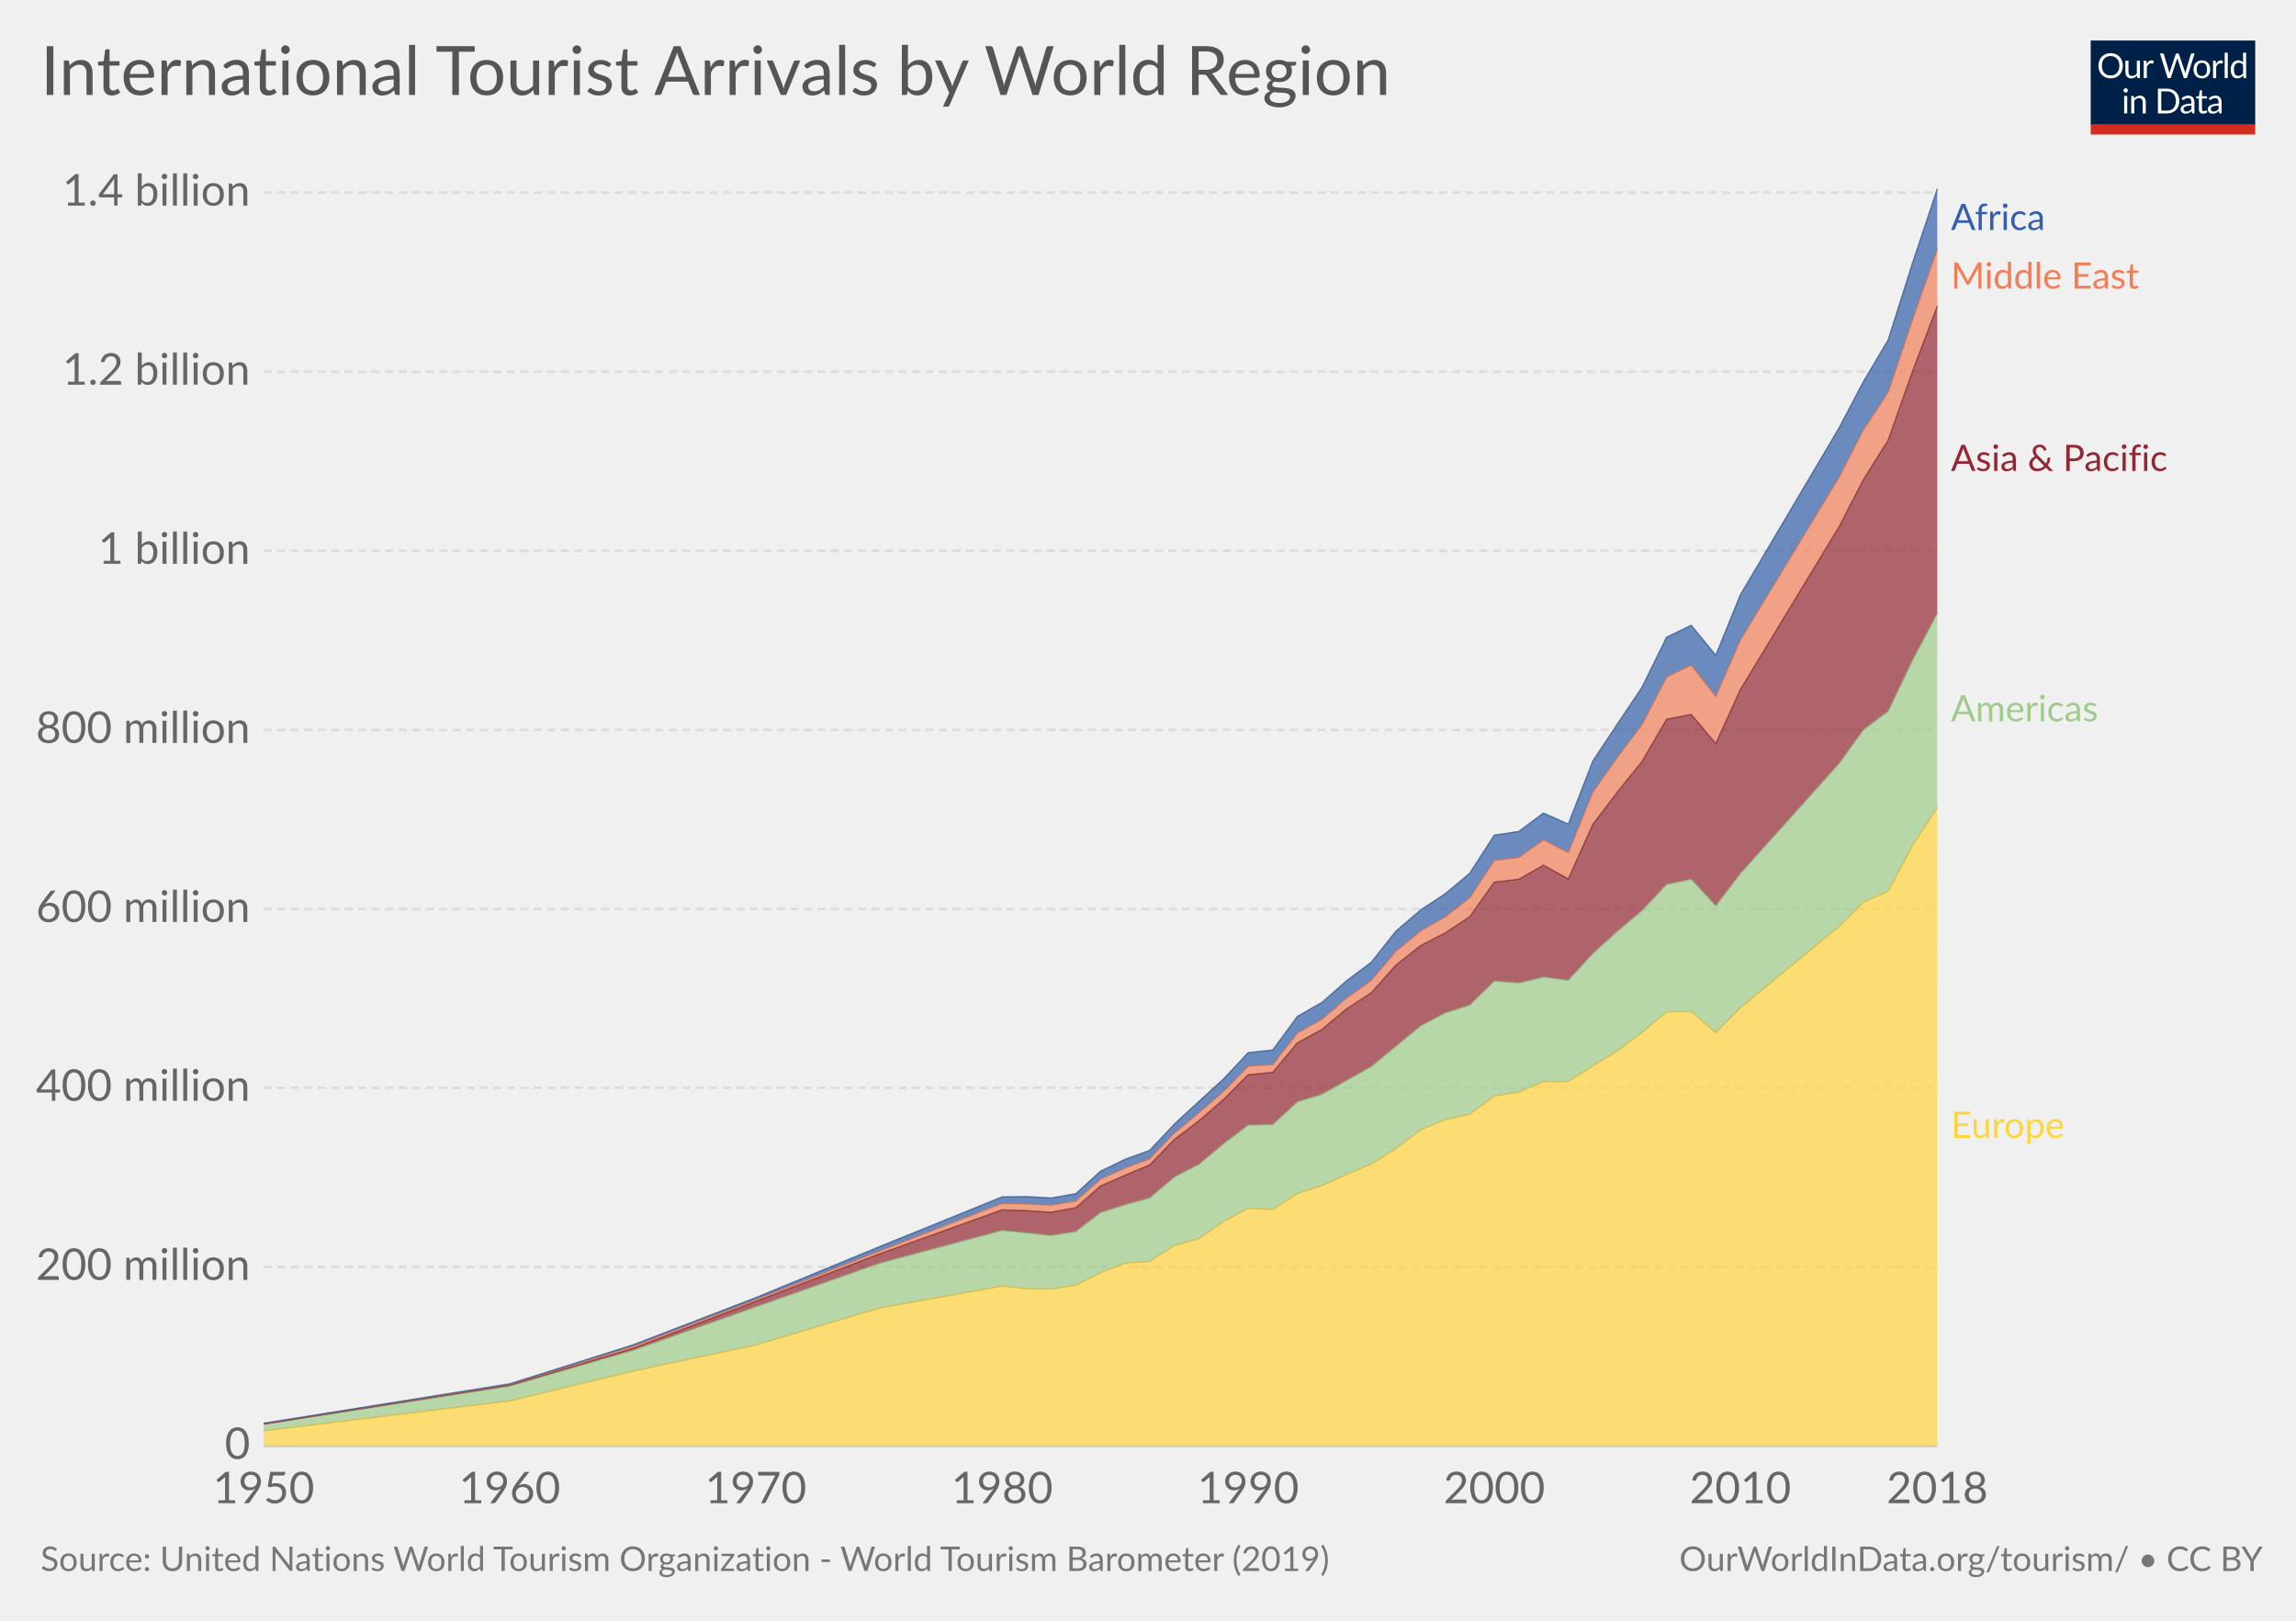
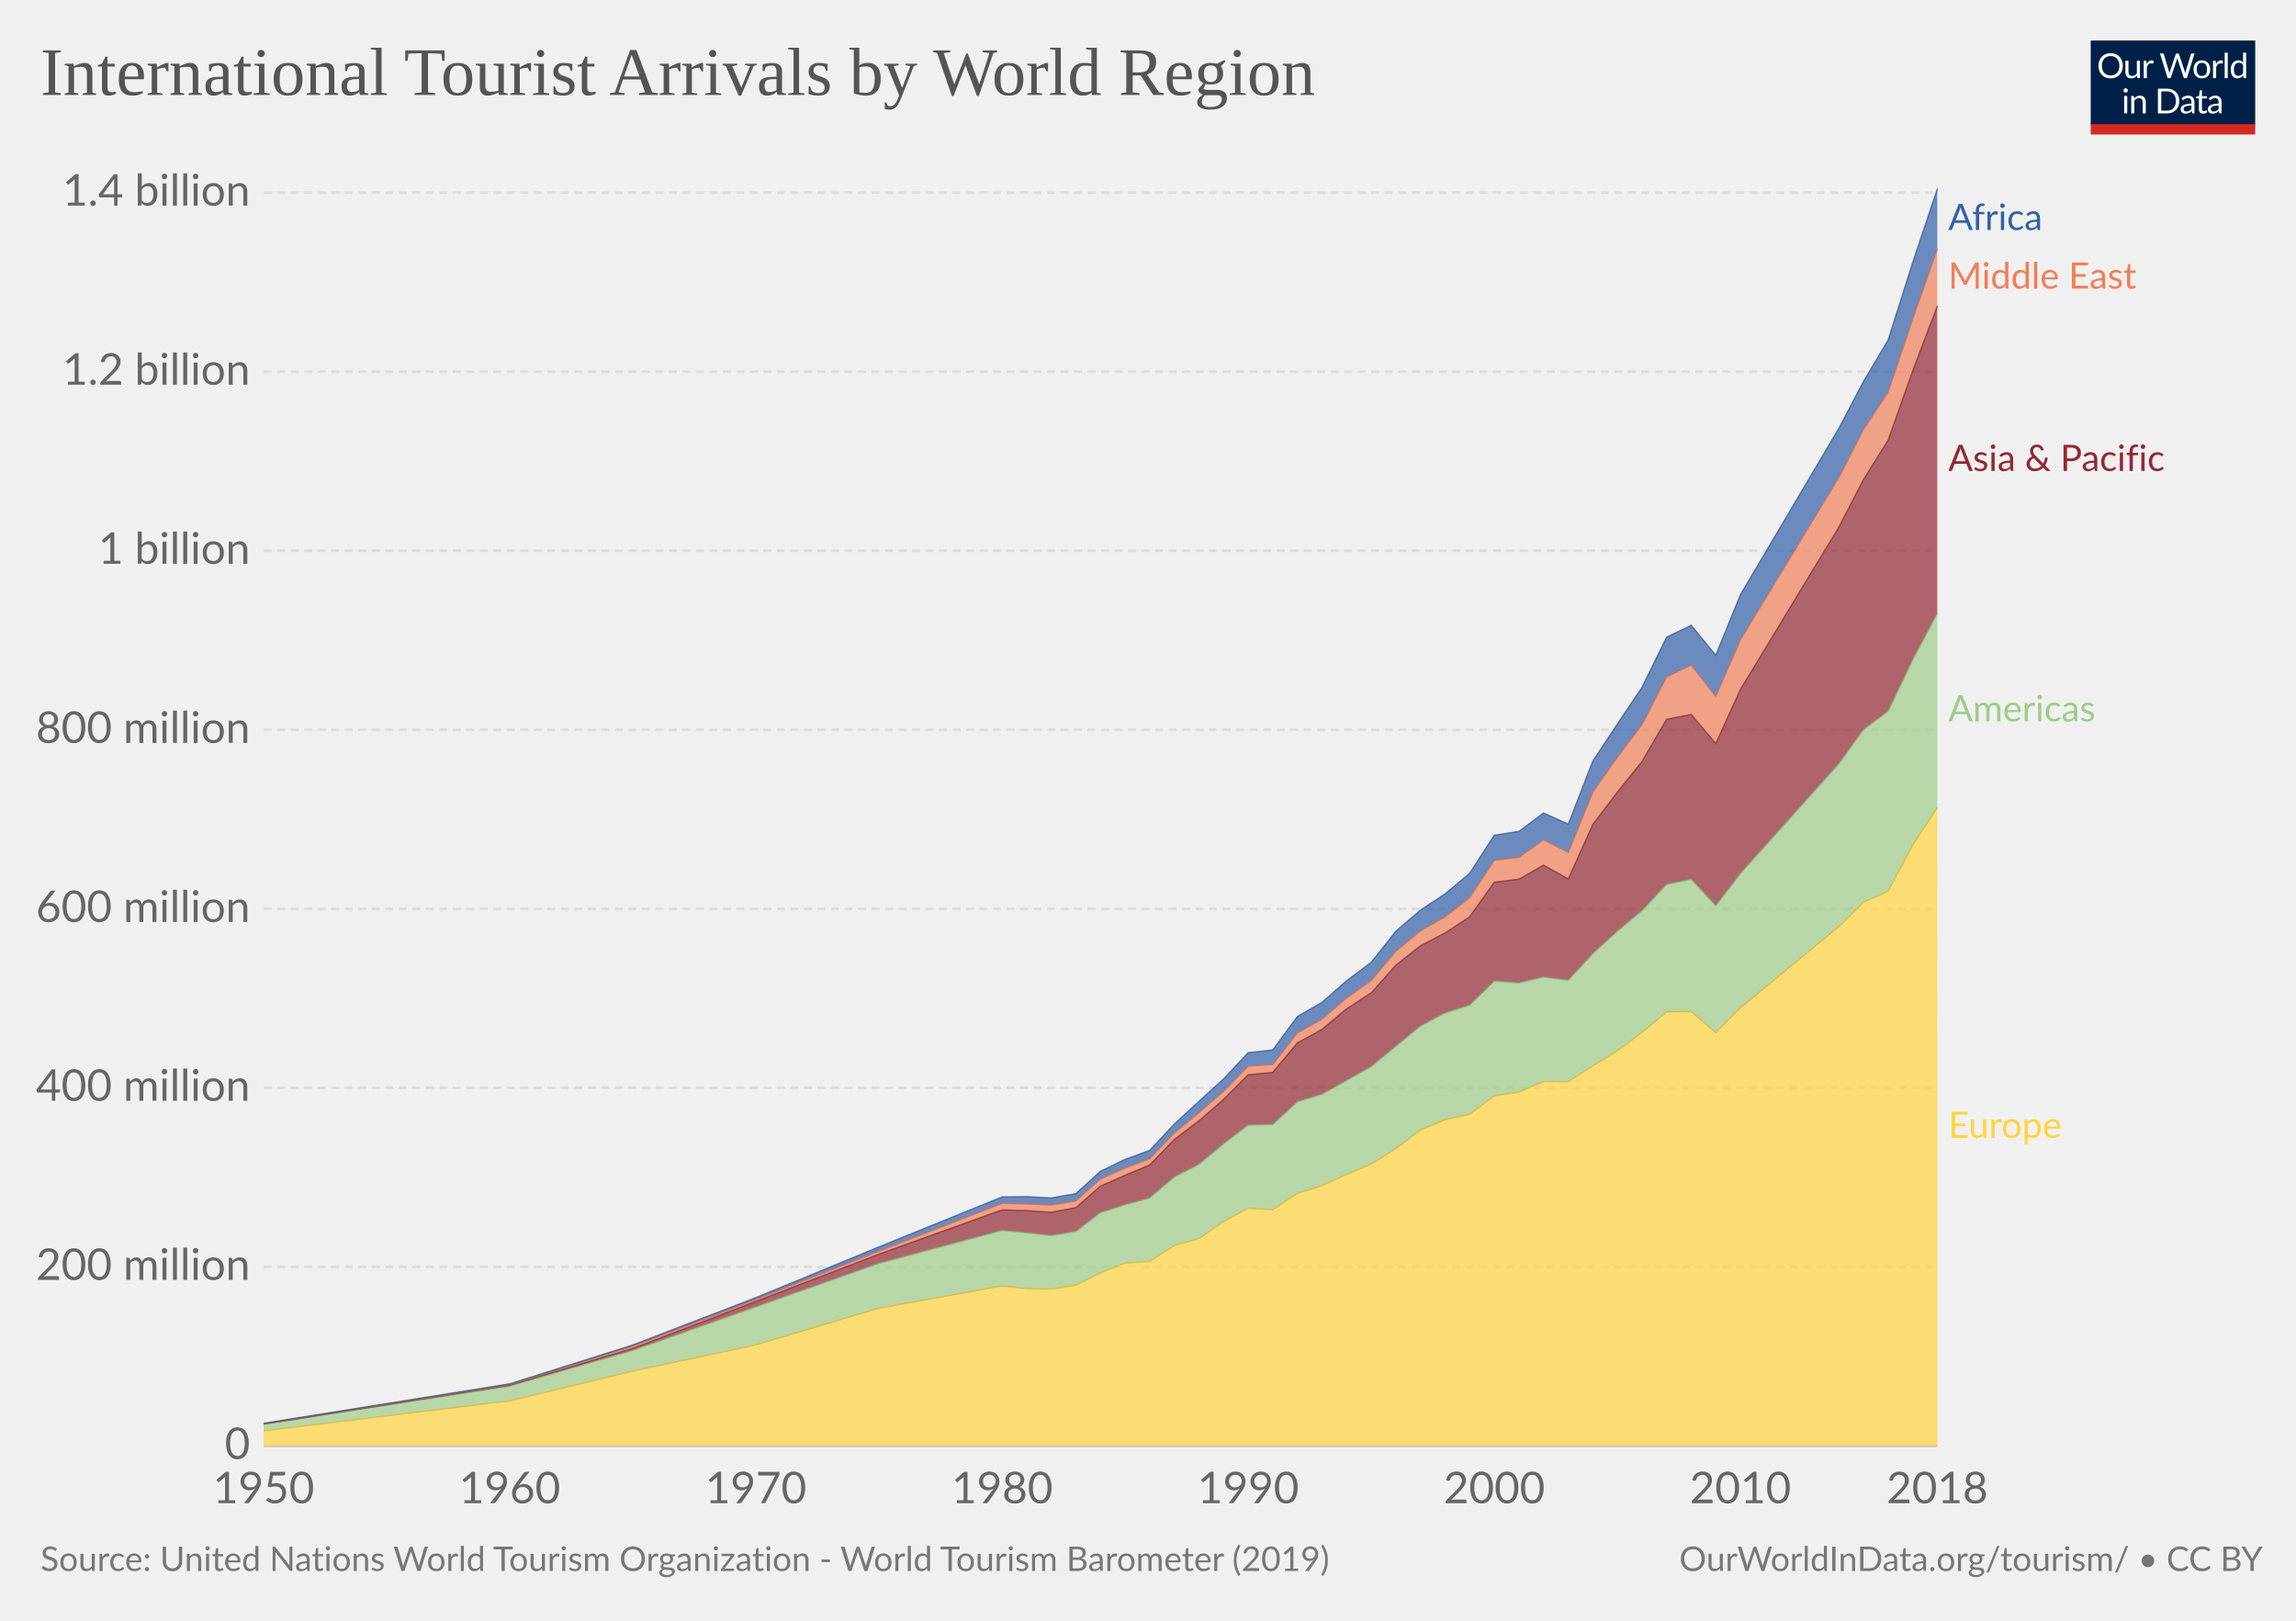
<svg xmlns="http://www.w3.org/2000/svg" version="1.1" style="font-family:Lato, 'Helvetica Neue', Helvetica, Arial, sans-serif;font-size:18px;background-color:white;text-rendering:optimizeLegibility;-webkit-font-smoothing:antialiased" width="850" height="600">
  <g class="HeaderView">
    <g transform="translate(774, 15) scale(0.29)">
      <svg width="210" height="120" viewBox="0 0 210 120" fill="none">
        <g clip-path="url(#clip0)">
          <path d="M0 0H210V107.89H0V0Z" fill="#002147" />
          <path d="M40.979 32.248C40.979 34.609 40.605 36.78 39.857 38.76C39.109 40.725 38.053 42.419 36.689 43.842C35.325 45.265 33.682 46.372 31.761 47.164C29.854 47.941 27.742 48.33 25.425 48.33C23.107 48.33 20.995 47.941 19.089 47.164C17.182 46.372 15.547 45.265 14.183 43.842C12.819 42.419 11.763 40.725 11.015 38.76C10.267 36.78 9.893 34.609 9.893 32.248C9.893 29.887 10.267 27.723 11.015 25.758C11.763 23.778 12.819 22.077 14.183 20.654C15.547 19.217 17.182 18.102 19.089 17.31C20.995 16.518 23.107 16.122 25.425 16.122C27.742 16.122 29.854 16.518 31.761 17.31C33.682 18.102 35.325 19.217 36.689 20.654C38.053 22.077 39.109 23.778 39.857 25.758C40.605 27.723 40.979 29.887 40.979 32.248ZM36.601 32.248C36.601 30.312 36.337 28.574 35.809 27.034C35.281 25.494 34.533 24.196 33.565 23.14C32.597 22.069 31.423 21.248 30.045 20.676C28.666 20.104 27.126 19.818 25.425 19.818C23.738 19.818 22.205 20.104 20.827 20.676C19.448 21.248 18.267 22.069 17.285 23.14C16.317 24.196 15.569 25.494 15.041 27.034C14.513 28.574 14.249 30.312 14.249 32.248C14.249 34.184 14.513 35.922 15.041 37.462C15.569 38.987 16.317 40.285 17.285 41.356C18.267 42.412 19.448 43.226 20.827 43.798C22.205 44.355 23.738 44.634 25.425 44.634C27.126 44.634 28.666 44.355 30.045 43.798C31.423 43.226 32.597 42.412 33.565 41.356C34.533 40.285 35.281 38.987 35.809 37.462C36.337 35.922 36.601 34.184 36.601 32.248ZM62.823 25.714V48H60.491C59.934 48 59.582 47.729 59.435 47.186L59.127 44.788C58.159 45.859 57.074 46.724 55.871 47.384C54.669 48.029 53.29 48.352 51.735 48.352C50.518 48.352 49.44 48.154 48.501 47.758C47.577 47.347 46.8 46.775 46.169 46.042C45.539 45.309 45.062 44.421 44.739 43.38C44.431 42.339 44.277 41.187 44.277 39.926V25.714H48.193V39.926C48.193 41.613 48.575 42.918 49.337 43.842C50.115 44.766 51.295 45.228 52.879 45.228C54.038 45.228 55.116 44.957 56.113 44.414C57.125 43.857 58.057 43.094 58.907 42.126V25.714H62.823ZM71.43 30.18C72.135 28.655 73 27.467 74.027 26.616C75.053 25.751 76.307 25.318 77.789 25.318C78.258 25.318 78.705 25.369 79.131 25.472C79.571 25.575 79.959 25.736 80.297 25.956L80.011 28.882C79.923 29.249 79.703 29.432 79.351 29.432C79.145 29.432 78.845 29.388 78.449 29.3C78.053 29.212 77.605 29.168 77.107 29.168C76.403 29.168 75.772 29.271 75.215 29.476C74.672 29.681 74.181 29.989 73.741 30.4C73.315 30.796 72.927 31.295 72.575 31.896C72.237 32.483 71.929 33.157 71.651 33.92V48H67.713V25.714H69.957C70.382 25.714 70.675 25.795 70.837 25.956C70.998 26.117 71.108 26.396 71.167 26.792L71.43 30.18ZM132.589 16.474L122.755 48H118.927L110.941 23.954C110.867 23.719 110.794 23.47 110.721 23.206C110.662 22.942 110.596 22.663 110.523 22.37C110.449 22.663 110.376 22.942 110.303 23.206C110.23 23.47 110.156 23.719 110.083 23.954L102.053 48H98.225L88.391 16.474H91.933C92.314 16.474 92.629 16.569 92.879 16.76C93.143 16.951 93.311 17.193 93.385 17.486L99.897 39.398C99.999 39.794 100.095 40.219 100.183 40.674C100.285 41.129 100.381 41.613 100.469 42.126C100.571 41.613 100.674 41.129 100.777 40.674C100.894 40.205 101.019 39.779 101.151 39.398L108.565 17.486C108.653 17.237 108.821 17.009 109.071 16.804C109.335 16.584 109.65 16.474 110.017 16.474H111.249C111.63 16.474 111.938 16.569 112.173 16.76C112.407 16.951 112.583 17.193 112.701 17.486L120.093 39.398C120.225 39.779 120.342 40.19 120.445 40.63C120.562 41.07 120.672 41.532 120.775 42.016C120.848 41.532 120.929 41.07 121.017 40.63C121.105 40.19 121.2 39.779 121.303 39.398L127.837 17.486C127.91 17.222 128.072 16.987 128.321 16.782C128.585 16.577 128.9 16.474 129.267 16.474H132.589ZM141.94 25.362C143.568 25.362 145.034 25.633 146.34 26.176C147.645 26.719 148.76 27.489 149.684 28.486C150.608 29.483 151.312 30.693 151.796 32.116C152.294 33.524 152.544 35.101 152.544 36.846C152.544 38.606 152.294 40.19 151.796 41.598C151.312 43.006 150.608 44.209 149.684 45.206C148.76 46.203 147.645 46.973 146.34 47.516C145.034 48.044 143.568 48.308 141.94 48.308C140.297 48.308 138.816 48.044 137.496 47.516C136.19 46.973 135.076 46.203 134.152 45.206C133.228 44.209 132.516 43.006 132.018 41.598C131.534 40.19 131.292 38.606 131.292 36.846C131.292 35.101 131.534 33.524 132.018 32.116C132.516 30.693 133.228 29.483 134.152 28.486C135.076 27.489 136.19 26.719 137.496 26.176C138.816 25.633 140.297 25.362 141.94 25.362ZM141.94 45.25C144.14 45.25 145.782 44.517 146.868 43.05C147.953 41.569 148.496 39.508 148.496 36.868C148.496 34.213 147.953 32.145 146.868 30.664C145.782 29.183 144.14 28.442 141.94 28.442C140.825 28.442 139.85 28.633 139.014 29.014C138.192 29.395 137.503 29.945 136.946 30.664C136.403 31.383 135.992 32.27 135.714 33.326C135.45 34.367 135.318 35.548 135.318 36.868C135.318 39.508 135.86 41.569 136.946 43.05C138.046 44.517 139.71 45.25 141.94 45.25ZM159.908 30.18C160.612 28.655 161.478 27.467 162.504 26.616C163.531 25.751 164.785 25.318 166.266 25.318C166.736 25.318 167.183 25.369 167.608 25.472C168.048 25.575 168.437 25.736 168.774 25.956L168.488 28.882C168.4 29.249 168.18 29.432 167.828 29.432C167.623 29.432 167.322 29.388 166.926 29.3C166.53 29.212 166.083 29.168 165.584 29.168C164.88 29.168 164.25 29.271 163.692 29.476C163.15 29.681 162.658 29.989 162.218 30.4C161.793 30.796 161.404 31.295 161.052 31.896C160.715 32.483 160.407 33.157 160.128 33.92V48H156.19V25.714H158.434C158.86 25.714 159.153 25.795 159.314 25.956C159.476 26.117 159.586 26.396 159.644 26.792L159.908 30.18ZM174.946 15.594V48H171.03V15.594H174.946ZM194.496 31.016C193.763 30.033 192.971 29.351 192.12 28.97C191.269 28.574 190.316 28.376 189.26 28.376C187.192 28.376 185.601 29.117 184.486 30.598C183.371 32.079 182.814 34.191 182.814 36.934C182.814 38.386 182.939 39.633 183.188 40.674C183.437 41.701 183.804 42.551 184.288 43.226C184.772 43.886 185.366 44.37 186.07 44.678C186.774 44.986 187.573 45.14 188.468 45.14C189.759 45.14 190.881 44.847 191.834 44.26C192.802 43.673 193.689 42.845 194.496 41.774V31.016ZM198.412 15.594V48H196.08C195.523 48 195.171 47.729 195.024 47.186L194.672 44.48C193.719 45.624 192.633 46.548 191.416 47.252C190.199 47.956 188.791 48.308 187.192 48.308C185.916 48.308 184.757 48.066 183.716 47.582C182.675 47.083 181.787 46.357 181.054 45.404C180.321 44.451 179.756 43.263 179.36 41.84C178.964 40.417 178.766 38.782 178.766 36.934C178.766 35.291 178.986 33.766 179.426 32.358C179.866 30.935 180.497 29.703 181.318 28.662C182.139 27.621 183.144 26.807 184.332 26.22C185.535 25.619 186.884 25.318 188.38 25.318C189.744 25.318 190.91 25.553 191.878 26.022C192.861 26.477 193.733 27.115 194.496 27.936V15.594H198.412ZM46.614 70.714V93H42.698V70.714H46.614ZM47.45 63.718C47.45 64.099 47.369 64.459 47.208 64.796C47.061 65.119 46.856 65.412 46.592 65.676C46.343 65.925 46.042 66.123 45.69 66.27C45.352 66.417 44.993 66.49 44.612 66.49C44.23 66.49 43.871 66.417 43.534 66.27C43.211 66.123 42.925 65.925 42.676 65.676C42.426 65.412 42.228 65.119 42.082 64.796C41.935 64.459 41.862 64.099 41.862 63.718C41.862 63.337 41.935 62.977 42.082 62.64C42.228 62.288 42.426 61.987 42.676 61.738C42.925 61.474 43.211 61.269 43.534 61.122C43.871 60.975 44.23 60.902 44.612 60.902C44.993 60.902 45.352 60.975 45.69 61.122C46.042 61.269 46.343 61.474 46.592 61.738C46.856 61.987 47.061 62.288 47.208 62.64C47.369 62.977 47.45 63.337 47.45 63.718ZM55.424 73.948C55.908 73.405 56.422 72.914 56.964 72.474C57.507 72.034 58.079 71.66 58.68 71.352C59.296 71.029 59.941 70.787 60.616 70.626C61.306 70.45 62.046 70.362 62.838 70.362C64.055 70.362 65.126 70.567 66.05 70.978C66.989 71.374 67.766 71.946 68.382 72.694C69.013 73.427 69.49 74.315 69.812 75.356C70.135 76.397 70.296 77.549 70.296 78.81V93H66.358V78.81C66.358 77.123 65.969 75.818 65.192 74.894C64.43 73.955 63.264 73.486 61.694 73.486C60.535 73.486 59.45 73.765 58.438 74.322C57.441 74.879 56.517 75.635 55.666 76.588V93H51.728V70.714H54.082C54.639 70.714 54.984 70.985 55.116 71.528L55.424 73.948ZM113.129 77.248C113.129 79.609 112.755 81.758 112.007 83.694C111.259 85.63 110.203 87.287 108.839 88.666C107.475 90.045 105.832 91.115 103.911 91.878C102.004 92.626 99.892 93 97.575 93H85.805V61.474H97.575C99.892 61.474 102.004 61.855 103.911 62.618C105.832 63.366 107.475 64.437 108.839 65.83C110.203 67.209 111.259 68.866 112.007 70.802C112.755 72.738 113.129 74.887 113.129 77.248ZM108.751 77.248C108.751 75.312 108.487 73.581 107.959 72.056C107.431 70.531 106.683 69.24 105.715 68.184C104.747 67.128 103.574 66.321 102.195 65.764C100.816 65.207 99.276 64.928 97.575 64.928H90.073V89.546H97.575C99.276 89.546 100.816 89.267 102.195 88.71C103.574 88.153 104.747 87.353 105.715 86.312C106.683 85.256 107.431 83.965 107.959 82.44C108.487 80.915 108.751 79.184 108.751 77.248ZM128.553 82.968C126.749 83.027 125.209 83.173 123.933 83.408C122.672 83.628 121.638 83.921 120.831 84.288C120.039 84.655 119.46 85.087 119.093 85.586C118.741 86.085 118.565 86.642 118.565 87.258C118.565 87.845 118.661 88.351 118.851 88.776C119.042 89.201 119.299 89.553 119.621 89.832C119.959 90.096 120.347 90.294 120.787 90.426C121.242 90.543 121.726 90.602 122.239 90.602C122.929 90.602 123.559 90.536 124.131 90.404C124.703 90.257 125.239 90.052 125.737 89.788C126.251 89.524 126.735 89.209 127.189 88.842C127.659 88.475 128.113 88.057 128.553 87.588V82.968ZM115.903 73.86C117.135 72.672 118.463 71.785 119.885 71.198C121.308 70.611 122.885 70.318 124.615 70.318C125.862 70.318 126.969 70.523 127.937 70.934C128.905 71.345 129.719 71.917 130.379 72.65C131.039 73.383 131.538 74.271 131.875 75.312C132.213 76.353 132.381 77.497 132.381 78.744V93H130.643C130.262 93 129.969 92.941 129.763 92.824C129.558 92.692 129.397 92.443 129.279 92.076L128.839 89.964C128.253 90.507 127.681 90.991 127.123 91.416C126.566 91.827 125.979 92.179 125.363 92.472C124.747 92.751 124.087 92.963 123.383 93.11C122.694 93.271 121.924 93.352 121.073 93.352C120.208 93.352 119.394 93.235 118.631 93C117.869 92.751 117.201 92.384 116.629 91.9C116.072 91.416 115.625 90.807 115.287 90.074C114.965 89.326 114.803 88.446 114.803 87.434C114.803 86.554 115.045 85.711 115.529 84.904C116.013 84.083 116.798 83.357 117.883 82.726C118.969 82.095 120.384 81.582 122.129 81.186C123.875 80.775 126.016 80.541 128.553 80.482V78.744C128.553 77.013 128.179 75.708 127.431 74.828C126.683 73.933 125.591 73.486 124.153 73.486C123.185 73.486 122.371 73.611 121.711 73.86C121.066 74.095 120.501 74.366 120.017 74.674C119.548 74.967 119.137 75.239 118.785 75.488C118.448 75.723 118.111 75.84 117.773 75.84C117.509 75.84 117.282 75.774 117.091 75.642C116.901 75.495 116.739 75.319 116.607 75.114L115.903 73.86ZM143.568 93.352C141.808 93.352 140.451 92.861 139.498 91.878C138.559 90.895 138.09 89.48 138.09 87.632V73.992H135.406C135.171 73.992 134.973 73.926 134.812 73.794C134.65 73.647 134.57 73.427 134.57 73.134V71.572L138.222 71.11L139.124 64.224C139.168 64.004 139.263 63.828 139.41 63.696C139.571 63.549 139.776 63.476 140.026 63.476H142.006V71.154H148.452V73.992H142.006V87.368C142.006 88.307 142.233 89.003 142.688 89.458C143.142 89.913 143.729 90.14 144.448 90.14C144.858 90.14 145.21 90.089 145.504 89.986C145.812 89.869 146.076 89.744 146.296 89.612C146.516 89.48 146.699 89.363 146.846 89.26C147.007 89.143 147.146 89.084 147.264 89.084C147.469 89.084 147.652 89.209 147.814 89.458L148.958 91.328C148.283 91.959 147.469 92.457 146.516 92.824C145.562 93.176 144.58 93.352 143.568 93.352ZM163.253 82.968C161.449 83.027 159.909 83.173 158.633 83.408C157.372 83.628 156.338 83.921 155.531 84.288C154.739 84.655 154.16 85.087 153.793 85.586C153.441 86.085 153.265 86.642 153.265 87.258C153.265 87.845 153.36 88.351 153.551 88.776C153.742 89.201 153.998 89.553 154.321 89.832C154.658 90.096 155.047 90.294 155.487 90.426C155.942 90.543 156.426 90.602 156.939 90.602C157.628 90.602 158.259 90.536 158.831 90.404C159.403 90.257 159.938 90.052 160.437 89.788C160.95 89.524 161.434 89.209 161.889 88.842C162.358 88.475 162.813 88.057 163.253 87.588V82.968ZM150.603 73.86C151.835 72.672 153.162 71.785 154.585 71.198C156.008 70.611 157.584 70.318 159.315 70.318C160.562 70.318 161.669 70.523 162.637 70.934C163.605 71.345 164.419 71.917 165.079 72.65C165.739 73.383 166.238 74.271 166.575 75.312C166.912 76.353 167.081 77.497 167.081 78.744V93H165.343C164.962 93 164.668 92.941 164.463 92.824C164.258 92.692 164.096 92.443 163.979 92.076L163.539 89.964C162.952 90.507 162.38 90.991 161.823 91.416C161.266 91.827 160.679 92.179 160.063 92.472C159.447 92.751 158.787 92.963 158.083 93.11C157.394 93.271 156.624 93.352 155.773 93.352C154.908 93.352 154.094 93.235 153.331 93C152.568 92.751 151.901 92.384 151.329 91.9C150.772 91.416 150.324 90.807 149.987 90.074C149.664 89.326 149.503 88.446 149.503 87.434C149.503 86.554 149.745 85.711 150.229 84.904C150.713 84.083 151.498 83.357 152.583 82.726C153.668 82.095 155.084 81.582 156.829 81.186C158.574 80.775 160.716 80.541 163.253 80.482V78.744C163.253 77.013 162.879 75.708 162.131 74.828C161.383 73.933 160.29 73.486 158.853 73.486C157.885 73.486 157.071 73.611 156.411 73.86C155.766 74.095 155.201 74.366 154.717 74.674C154.248 74.967 153.837 75.239 153.485 75.488C153.148 75.723 152.81 75.84 152.473 75.84C152.209 75.84 151.982 75.774 151.791 75.642C151.6 75.495 151.439 75.319 151.307 75.114L150.603 73.86Z" fill="white" />
          <rect y="106.789" width="210" height="13.211" fill="#D42B21" />
        </g>
        <defs>
          <clipPath id="clip0">
            <rect width="210" height="120" fill="white" />
          </clipPath>
        </defs>
      </svg>
    </g>
-     <a href="https://ourworldindata.org/grapher/international-tourist-arrivals-by-world-region" target="_blank">
+     <a href="https://ourworldindata.org/grapher/international-tourist-arrivals-by-world-region" style="font-family:&quot;Playfair Display&quot;, Georgia, &quot;Times New Roman&quot;, serif" target="_blank">
      <text font-size="25.20" x="15.0" y="35.2" fill="#555">
        <tspan x="15" y="35.16">International Tourist Arrivals by World Region</tspan>
      </text>
    </a>
  </g>
  <g class="StackedArea">
    <defs>
-       <clipPath id="boundsClip-11">
+       <clipPath id="boundsClip-19">
        <rect x="97.598" y="0" width="820" height="973" />
      </clipPath>
    </defs>
    <g class="AxisBoxView">
      <g class="HorizontalAxis">
        <text x="97.6" y="556.5" fill="#666" text-anchor="middle" font-size="16.2">1950</text>
        <text x="188.7" y="556.5" fill="#666" text-anchor="middle" font-size="16.2">1960</text>
        <text x="279.8" y="556.5" fill="#666" text-anchor="middle" font-size="16.2">1970</text>
        <text x="371" y="556.5" fill="#666" text-anchor="middle" font-size="16.2">1980</text>
        <text x="462.1" y="556.5" fill="#666" text-anchor="middle" font-size="16.2">1990</text>
        <text x="553.2" y="556.5" fill="#666" text-anchor="middle" font-size="16.2">2000</text>
        <text x="644.3" y="556.5" fill="#666" text-anchor="middle" font-size="16.2">2010</text>
        <text x="717.2" y="556.5" fill="#666" text-anchor="middle" font-size="16.2">2018</text>
      </g>
      <g class="VerticalAxis">
        <text x="92.60" y="535.3" fill="#666" dominant-baseline="middle" text-anchor="end" font-size="16.2">0</text>
        <text x="92.60" y="469" fill="#666" dominant-baseline="middle" text-anchor="end" font-size="16.2">200 million</text>
        <text x="92.60" y="402.7" fill="#666" dominant-baseline="middle" text-anchor="end" font-size="16.2">400 million</text>
        <text x="92.60" y="336.5" fill="#666" dominant-baseline="middle" text-anchor="end" font-size="16.2">600 million</text>
        <text x="92.60" y="270.2" fill="#666" dominant-baseline="middle" text-anchor="end" font-size="16.2">800 million</text>
        <text x="92.60" y="203.9" fill="#666" dominant-baseline="middle" text-anchor="end" font-size="16.2">1 billion</text>
        <text x="92.60" y="137.6" fill="#666" dominant-baseline="middle" text-anchor="end" font-size="16.2">1.2 billion</text>
        <text x="92.60" y="71.3" fill="#666" dominant-baseline="middle" text-anchor="end" font-size="16.2">1.4 billion</text>
      </g>
      <g class="AxisGridLines">
        <line x1="97.60" y1="535.3" x2="717.25" y2="535.3" stroke="#ccc" />
        <line x1="97.60" y1="469" x2="717.25" y2="469" stroke="#ddd" stroke-dasharray="3,2" />
        <line x1="97.60" y1="402.7" x2="717.25" y2="402.7" stroke="#ddd" stroke-dasharray="3,2" />
        <line x1="97.60" y1="336.5" x2="717.25" y2="336.5" stroke="#ddd" stroke-dasharray="3,2" />
        <line x1="97.60" y1="270.2" x2="717.25" y2="270.2" stroke="#ddd" stroke-dasharray="3,2" />
        <line x1="97.60" y1="203.9" x2="717.25" y2="203.9" stroke="#ddd" stroke-dasharray="3,2" />
        <line x1="97.60" y1="137.6" x2="717.25" y2="137.6" stroke="#ddd" stroke-dasharray="3,2" />
        <line x1="97.60" y1="71.3" x2="717.25" y2="71.3" stroke="#ddd" stroke-dasharray="3,2" />
      </g>
    </g>
-     <g clip-path="url(#boundsClip-11)">
-       <g class="HeightedLegend">
+     <g clip-path="url(#boundsClip-19)">
+       <g class="HeightedLegend" style="cursor:default">
        <g class="legendMark">
          <rect x="717.245" y="74.35" width="69.56" height="13.5" fill="#fff" opacity="0" />
-           <text font-size="13.50" x="722.2" y="85.1" fill="#3360a9">
-             <tspan x="722.245" y="85.15">Africa</tspan>
+           <text font-size="13.50" x="721.2" y="85.1" fill="#3360a9">
+             <tspan x="721.245" y="85.15">Africa</tspan>
          </text>
        </g>
        <g class="legendMark">
          <rect x="717.245" y="96.05" width="105.74" height="13.5" fill="#fff" opacity="0" />
-           <text font-size="13.50" x="722.2" y="106.8" fill="#f07f59">
-             <tspan x="722.245" y="106.85">Middle East</tspan>
+           <text font-size="13.50" x="721.2" y="106.8" fill="#f07f59">
+             <tspan x="721.245" y="106.85">Middle East</tspan>
          </text>
        </g>
        <g class="legendMark">
          <rect x="717.245" y="163.55" width="117.755" height="13.5" fill="#fff" opacity="0" />
-           <text font-size="13.50" x="722.2" y="174.4" fill="#932834">
-             <tspan x="722.245" y="174.35">Asia &amp; Pacific</tspan>
+           <text font-size="13.50" x="721.2" y="174.4" fill="#932834">
+             <tspan x="721.245" y="174.35">Asia &amp; Pacific</tspan>
          </text>
        </g>
        <g class="legendMark">
          <rect x="717.245" y="256.25" width="91.295" height="13.5" fill="#fff" opacity="0" />
-           <text font-size="13.50" x="722.2" y="267.1" fill="#9ecc8a">
-             <tspan x="722.245" y="267.05">Americas</tspan>
+           <text font-size="13.50" x="721.2" y="267.1" fill="#9ecc8a">
+             <tspan x="721.245" y="267.05">Americas</tspan>
          </text>
        </g>
        <g class="legendMark">
          <rect x="717.245" y="410.45" width="78.74" height="13.5" fill="#fff" opacity="0" />
-           <text font-size="13.50" x="722.2" y="421.3" fill="#ffd53e">
-             <tspan x="722.245" y="421.25">Europe</tspan>
+           <text font-size="13.50" x="721.2" y="421.3" fill="#ffd53e">
+             <tspan x="721.245" y="421.25">Europe</tspan>
          </text>
        </g>
      </g>
      <g class="Areas">
        <rect x="97.598" y="70" width="619.647" height="465.3" opacity="0" fill="rgba(255,255,255,0)" />
        <path class="Europe_0-area" stroke-linecap="round" d="M97.6 529.7L188.7 518.6L234.3 507.6L279.8 497.9L325.4 484.3L371 476.1L380.1 477.1L389.2 477.2L398.3 475.8L407.4 471.2L416.5 467.6L425.6 467L434.8 461.1L443.9 458.5L453 452.2L462.1 447.3L471.2 447.8L480.3 441.8L489.4 438.9L498.5 434.8L507.7 430.9L516.8 425.2L525.9 418.3L535 414.5L544.1 412.5L553.2 405.7L562.3 404.3L571.4 400.4L580.6 400.4L589.7 394.6L598.8 389L607.9 382.2L617 374.6L626.1 374.5L635.2 382.3L644.3 373.1L680.8 343L689.9 334L699 329.9L708.1 312.9L717.2 299L717.245 535.3L97.598 535.3" fill="#ffd53e" fill-opacity="0.7" />
        <path class="Americas_0-area" stroke-linecap="round" d="M97.6 527.2L188.7 513.1L234.3 499.9L279.8 483.8L325.4 467.7L371 455.5L380.1 456.4L389.2 457.4L398.3 455.9L407.4 448.9L416.5 446L425.6 443.5L434.8 435.7L443.9 431L453 423.4L462.1 416.5L471.2 416.3L480.3 407.9L489.4 405.1L498.5 400L507.7 394.8L516.8 387.3L525.9 379.8L535 375L544.1 372.1L553.2 363.2L562.3 363.9L571.4 361.7L580.6 362.9L589.7 353L598.8 344.7L607.9 337.1L617 327.4L626.1 325.5L635.2 335.3L644.3 323.4L680.8 282.7L689.9 270.1L699 263.3L708.1 244.3L717.2 227.1L717.2 299L708.1 312.9L699 329.9L689.9 334L680.8 343L644.3 373.1L635.2 382.3L626.1 374.5L617 374.6L607.9 382.2L598.8 389L589.7 394.6L580.6 400.4L571.4 400.4L562.3 404.3L553.2 405.7L544.1 412.5L535 414.5L525.9 418.3L516.8 425.2L507.7 430.9L498.5 434.8L489.4 438.9L480.3 441.8L471.2 447.8L462.1 447.3L453 452.2L443.9 458.5L434.8 461.1L425.6 467L416.5 467.6L407.4 471.2L398.3 475.8L389.2 477.2L380.1 477.1L371 476.1L325.4 484.3L279.8 497.9L234.3 507.6L188.7 518.6L97.6 529.7" fill="#9ecc8a" fill-opacity="0.7" />
        <path class="Asia-__0026-Pacific_0-area" stroke-linecap="round" d="M97.6 527.2L188.7 512.8L234.3 499.2L279.8 481.8L325.4 464.3L371 447.9L380.1 448.2L389.2 448.8L398.3 447.1L407.4 439.1L416.5 435.1L425.6 431.3L434.8 421.8L443.9 414.9L453 407L462.1 397.9L471.2 397L480.3 386.1L489.4 381.1L498.5 373.5L507.7 367.5L516.8 357.3L525.9 350.1L535 345.4L544.1 339.4L553.2 326.6L562.3 325.5L571.4 320.3L580.6 325.4L589.7 305.2L598.8 293.2L607.9 281.9L617 266.3L626.1 264.5L635.2 275.3L644.3 255.3L680.8 195.1L689.9 177.5L699 163L708.1 137.3L717.2 113.4L717.2 227.1L708.1 244.3L699 263.3L689.9 270.1L680.8 282.7L644.3 323.4L635.2 335.3L626.1 325.5L617 327.4L607.9 337.1L598.8 344.7L589.7 353L580.6 362.9L571.4 361.7L562.3 363.9L553.2 363.2L544.1 372.1L535 375L525.9 379.8L516.8 387.3L507.7 394.8L498.5 400L489.4 405.1L480.3 407.9L471.2 416.3L462.1 416.5L453 423.4L443.9 431L434.8 435.7L425.6 443.5L416.5 446L407.4 448.9L398.3 455.9L389.2 457.4L380.1 456.4L371 455.5L325.4 467.7L279.8 483.8L234.3 499.9L188.7 513.1L97.6 527.2" fill="#932834" fill-opacity="0.7" />
        <path class="Middle-East_0-area" stroke-linecap="round" d="M97.6 527.1L188.7 512.6L234.3 498.4L279.8 481.1L325.4 463.2L371 445.5L380.1 445.7L389.2 446.1L398.3 444.6L407.4 436.5L416.5 432.4L425.6 429L434.8 419.4L443.9 411.9L453 404L462.1 394.7L471.2 394.1L480.3 382.4L489.4 377.3L498.5 369.5L507.7 362.9L516.8 352.1L525.9 344.6L535 339.4L544.1 332.3L553.2 318.5L562.3 317.4L571.4 310.9L580.6 315.6L589.7 293.2L598.8 280.3L607.9 268.2L617 250.6L626.1 246.2L635.2 257.8L644.3 236.9L680.8 176.7L689.9 159L699 145.2L708.1 118.1L717.2 92.2L717.2 113.4L708.1 137.3L699 163L689.9 177.5L680.8 195.1L644.3 255.3L635.2 275.3L626.1 264.5L617 266.3L607.9 281.9L598.8 293.2L589.7 305.2L580.6 325.4L571.4 320.3L562.3 325.5L553.2 326.6L544.1 339.4L535 345.4L525.9 350.1L516.8 357.3L507.7 367.5L498.5 373.5L489.4 381.1L480.3 386.1L471.2 397L462.1 397.9L453 407L443.9 414.9L434.8 421.8L425.6 431.3L416.5 435.1L407.4 439.1L398.3 447.1L389.2 448.8L380.1 448.2L371 447.9L325.4 464.3L279.8 481.8L234.3 499.2L188.7 512.8L97.6 527.2" fill="#f07f59" fill-opacity="0.7" />
        <path class="Africa_0-area" stroke-linecap="round" d="M97.6 526.9L188.7 512.3L234.3 497.9L279.8 480.4L325.4 461.6L371 443.1L380.1 443L389.2 443.5L398.3 441.9L407.4 433.6L416.5 429.2L425.6 425.9L434.8 416.1L443.9 407.7L453 399.4L462.1 389.7L471.2 388.7L480.3 376.3L489.4 371.1L498.5 363.1L507.7 356.2L516.8 344.7L525.9 336.9L535 330.9L544.1 323.3L553.2 309.2L562.3 307.8L571.4 301L580.6 305.1L589.7 281.7L598.8 268L607.9 254.4L617 235.9L626.1 231.5L635.2 242.6L644.3 220.2L680.8 158.5L689.9 141.2L699 125.9L708.1 97.2L717.2 70L717.2 92.2L708.1 118.1L699 145.2L689.9 159L680.8 176.7L644.3 236.9L635.2 257.8L626.1 246.2L617 250.6L607.9 268.2L598.8 280.3L589.7 293.2L580.6 315.6L571.4 310.9L562.3 317.4L553.2 318.5L544.1 332.3L535 339.4L525.9 344.6L516.8 352.1L507.7 362.9L498.5 369.5L489.4 377.3L480.3 382.4L471.2 394.1L462.1 394.7L453 404L443.9 411.9L434.8 419.4L425.6 429L416.5 432.4L407.4 436.5L398.3 444.6L389.2 446.1L380.1 445.7L371 445.5L325.4 463.2L279.8 481.1L234.3 498.4L188.7 512.6L97.6 527.1" fill="#3360a9" fill-opacity="0.7" />
        <path class="Europe_0-border" stroke-linecap="round" d="M97.6 529.7L188.7 518.6L234.3 507.6L279.8 497.9L325.4 484.3L371 476.1L380.1 477.1L389.2 477.2L398.3 475.8L407.4 471.2L416.5 467.6L425.6 467L434.8 461.1L443.9 458.5L453 452.2L462.1 447.3L471.2 447.8L480.3 441.8L489.4 438.9L498.5 434.8L507.7 430.9L516.8 425.2L525.9 418.3L535 414.5L544.1 412.5L553.2 405.7L562.3 404.3L571.4 400.4L580.6 400.4L589.7 394.6L598.8 389L607.9 382.2L617 374.6L626.1 374.5L635.2 382.3L644.3 373.1L680.8 343L689.9 334L699 329.9L708.1 312.9L717.2 299" stroke="rgb(213, 178, 52)" stroke-opacity="0.7" stroke-width="0.5" fill="none" />
        <path class="Americas_0-border" stroke-linecap="round" d="M97.6 527.2L188.7 513.1L234.3 499.9L279.8 483.8L325.4 467.7L371 455.5L380.1 456.4L389.2 457.4L398.3 455.9L407.4 448.9L416.5 446L425.6 443.5L434.8 435.7L443.9 431L453 423.4L462.1 416.5L471.2 416.3L480.3 407.9L489.4 405.1L498.5 400L507.7 394.8L516.8 387.3L525.9 379.8L535 375L544.1 372.1L553.2 363.2L562.3 363.9L571.4 361.7L580.6 362.9L589.7 353L598.8 344.7L607.9 337.1L617 327.4L626.1 325.5L635.2 335.3L644.3 323.4L680.8 282.7L689.9 270.1L699 263.3L708.1 244.3L717.2 227.1" stroke="rgb(132, 171, 115)" stroke-opacity="0.7" stroke-width="0.5" fill="none" />
        <path class="Asia-__0026-Pacific_0-border" stroke-linecap="round" d="M97.6 527.2L188.7 512.8L234.3 499.2L279.8 481.8L325.4 464.3L371 447.9L380.1 448.2L389.2 448.8L398.3 447.1L407.4 439.1L416.5 435.1L425.6 431.3L434.8 421.8L443.9 414.9L453 407L462.1 397.9L471.2 397L480.3 386.1L489.4 381.1L498.5 373.5L507.7 367.5L516.8 357.3L525.9 350.1L535 345.4L544.1 339.4L553.2 326.6L562.3 325.5L571.4 320.3L580.6 325.4L589.7 305.2L598.8 293.2L607.9 281.9L617 266.3L626.1 264.5L635.2 275.3L644.3 255.3L680.8 195.1L689.9 177.5L699 163L708.1 137.3L717.2 113.4" stroke="rgb(123, 33, 44)" stroke-opacity="0.7" stroke-width="0.5" fill="none" />
        <path class="Middle-East_0-border" stroke-linecap="round" d="M97.6 527.1L188.7 512.6L234.3 498.4L279.8 481.1L325.4 463.2L371 445.5L380.1 445.7L389.2 446.1L398.3 444.6L407.4 436.5L416.5 432.4L425.6 429L434.8 419.4L443.9 411.9L453 404L462.1 394.7L471.2 394.1L480.3 382.4L489.4 377.3L498.5 369.5L507.7 362.9L516.8 352.1L525.9 344.6L535 339.4L544.1 332.3L553.2 318.5L562.3 317.4L571.4 310.9L580.6 315.6L589.7 293.2L598.8 280.3L607.9 268.2L617 250.6L626.1 246.2L635.2 257.8L644.3 236.9L680.8 176.7L689.9 159L699 145.2L708.1 118.1L717.2 92.2" stroke="rgb(201, 106, 74)" stroke-opacity="0.7" stroke-width="0.5" fill="none" />
        <path class="Africa_0-border" stroke-linecap="round" d="M97.6 526.9L188.7 512.3L234.3 497.9L279.8 480.4L325.4 461.6L371 443.1L380.1 443L389.2 443.5L398.3 441.9L407.4 433.6L416.5 429.2L425.6 425.9L434.8 416.1L443.9 407.7L453 399.4L462.1 389.7L471.2 388.7L480.3 376.3L489.4 371.1L498.5 363.1L507.7 356.2L516.8 344.7L525.9 336.9L535 330.9L544.1 323.3L553.2 309.2L562.3 307.8L571.4 301L580.6 305.1L589.7 281.7L598.8 268L607.9 254.4L617 235.9L626.1 231.5L635.2 242.6L644.3 220.2L680.8 158.5L689.9 141.2L699 125.9L708.1 97.2L717.2 70" stroke="rgb(43, 80, 141)" stroke-opacity="0.7" stroke-width="0.5" fill="none" />
      </g>
    </g>
  </g>
  <g class="SourcesFooter" style="fill:#777">
    <g class="clickable" style="fill:#777">
      <text font-size="12.60" x="15.0" y="581.6">
        <tspan x="15" y="581.58">Source: United Nations World Tourism Organization - World Tourism Barometer (2019)</tspan>
      </text>
    </g>
    <text font-size="12.60" x="621.7" y="581.6">
      <tspan x="621.682" y="581.58">
        <a target="_blank" style="fill: #777;" href="https://ourworldindata.org/tourism/">OurWorldInData.org/tourism/</a> • <a style="fill: #777;" class="cclogo" href="http://creativecommons.org/licenses/by/4.0/deed.en_US" target="_blank">CC BY</a>
      </tspan>
    </text>
  </g>
</svg>
